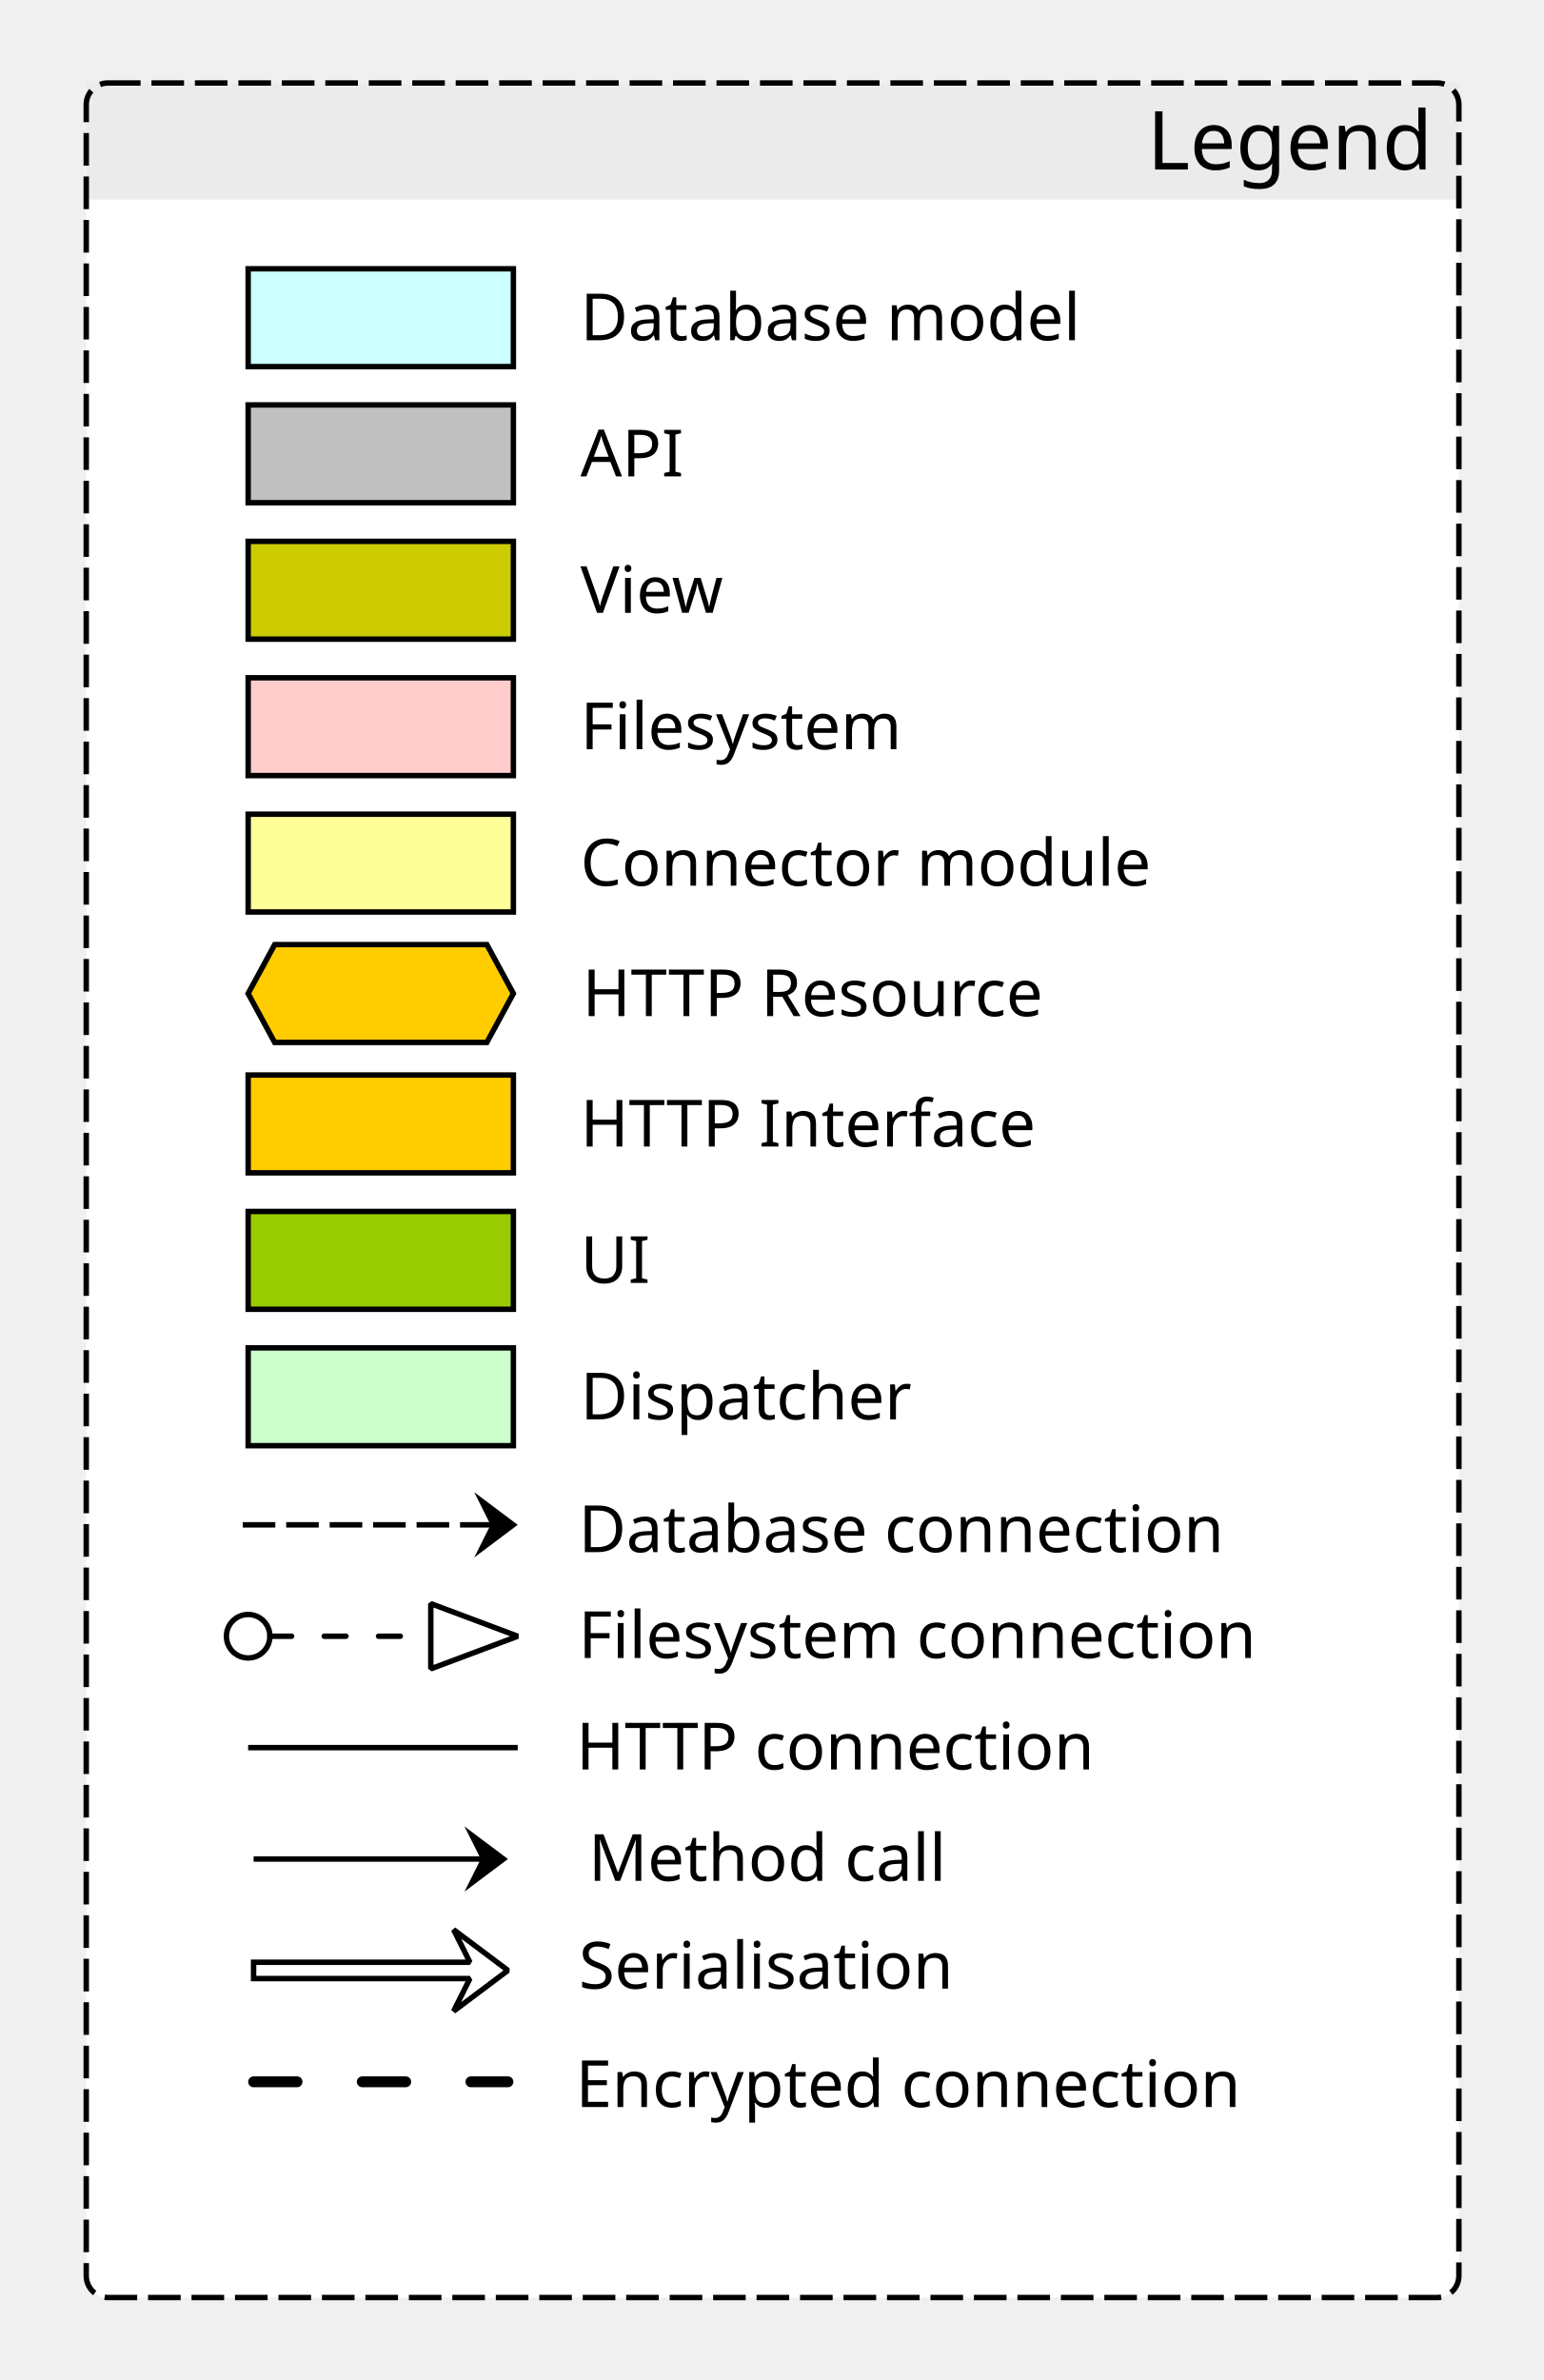
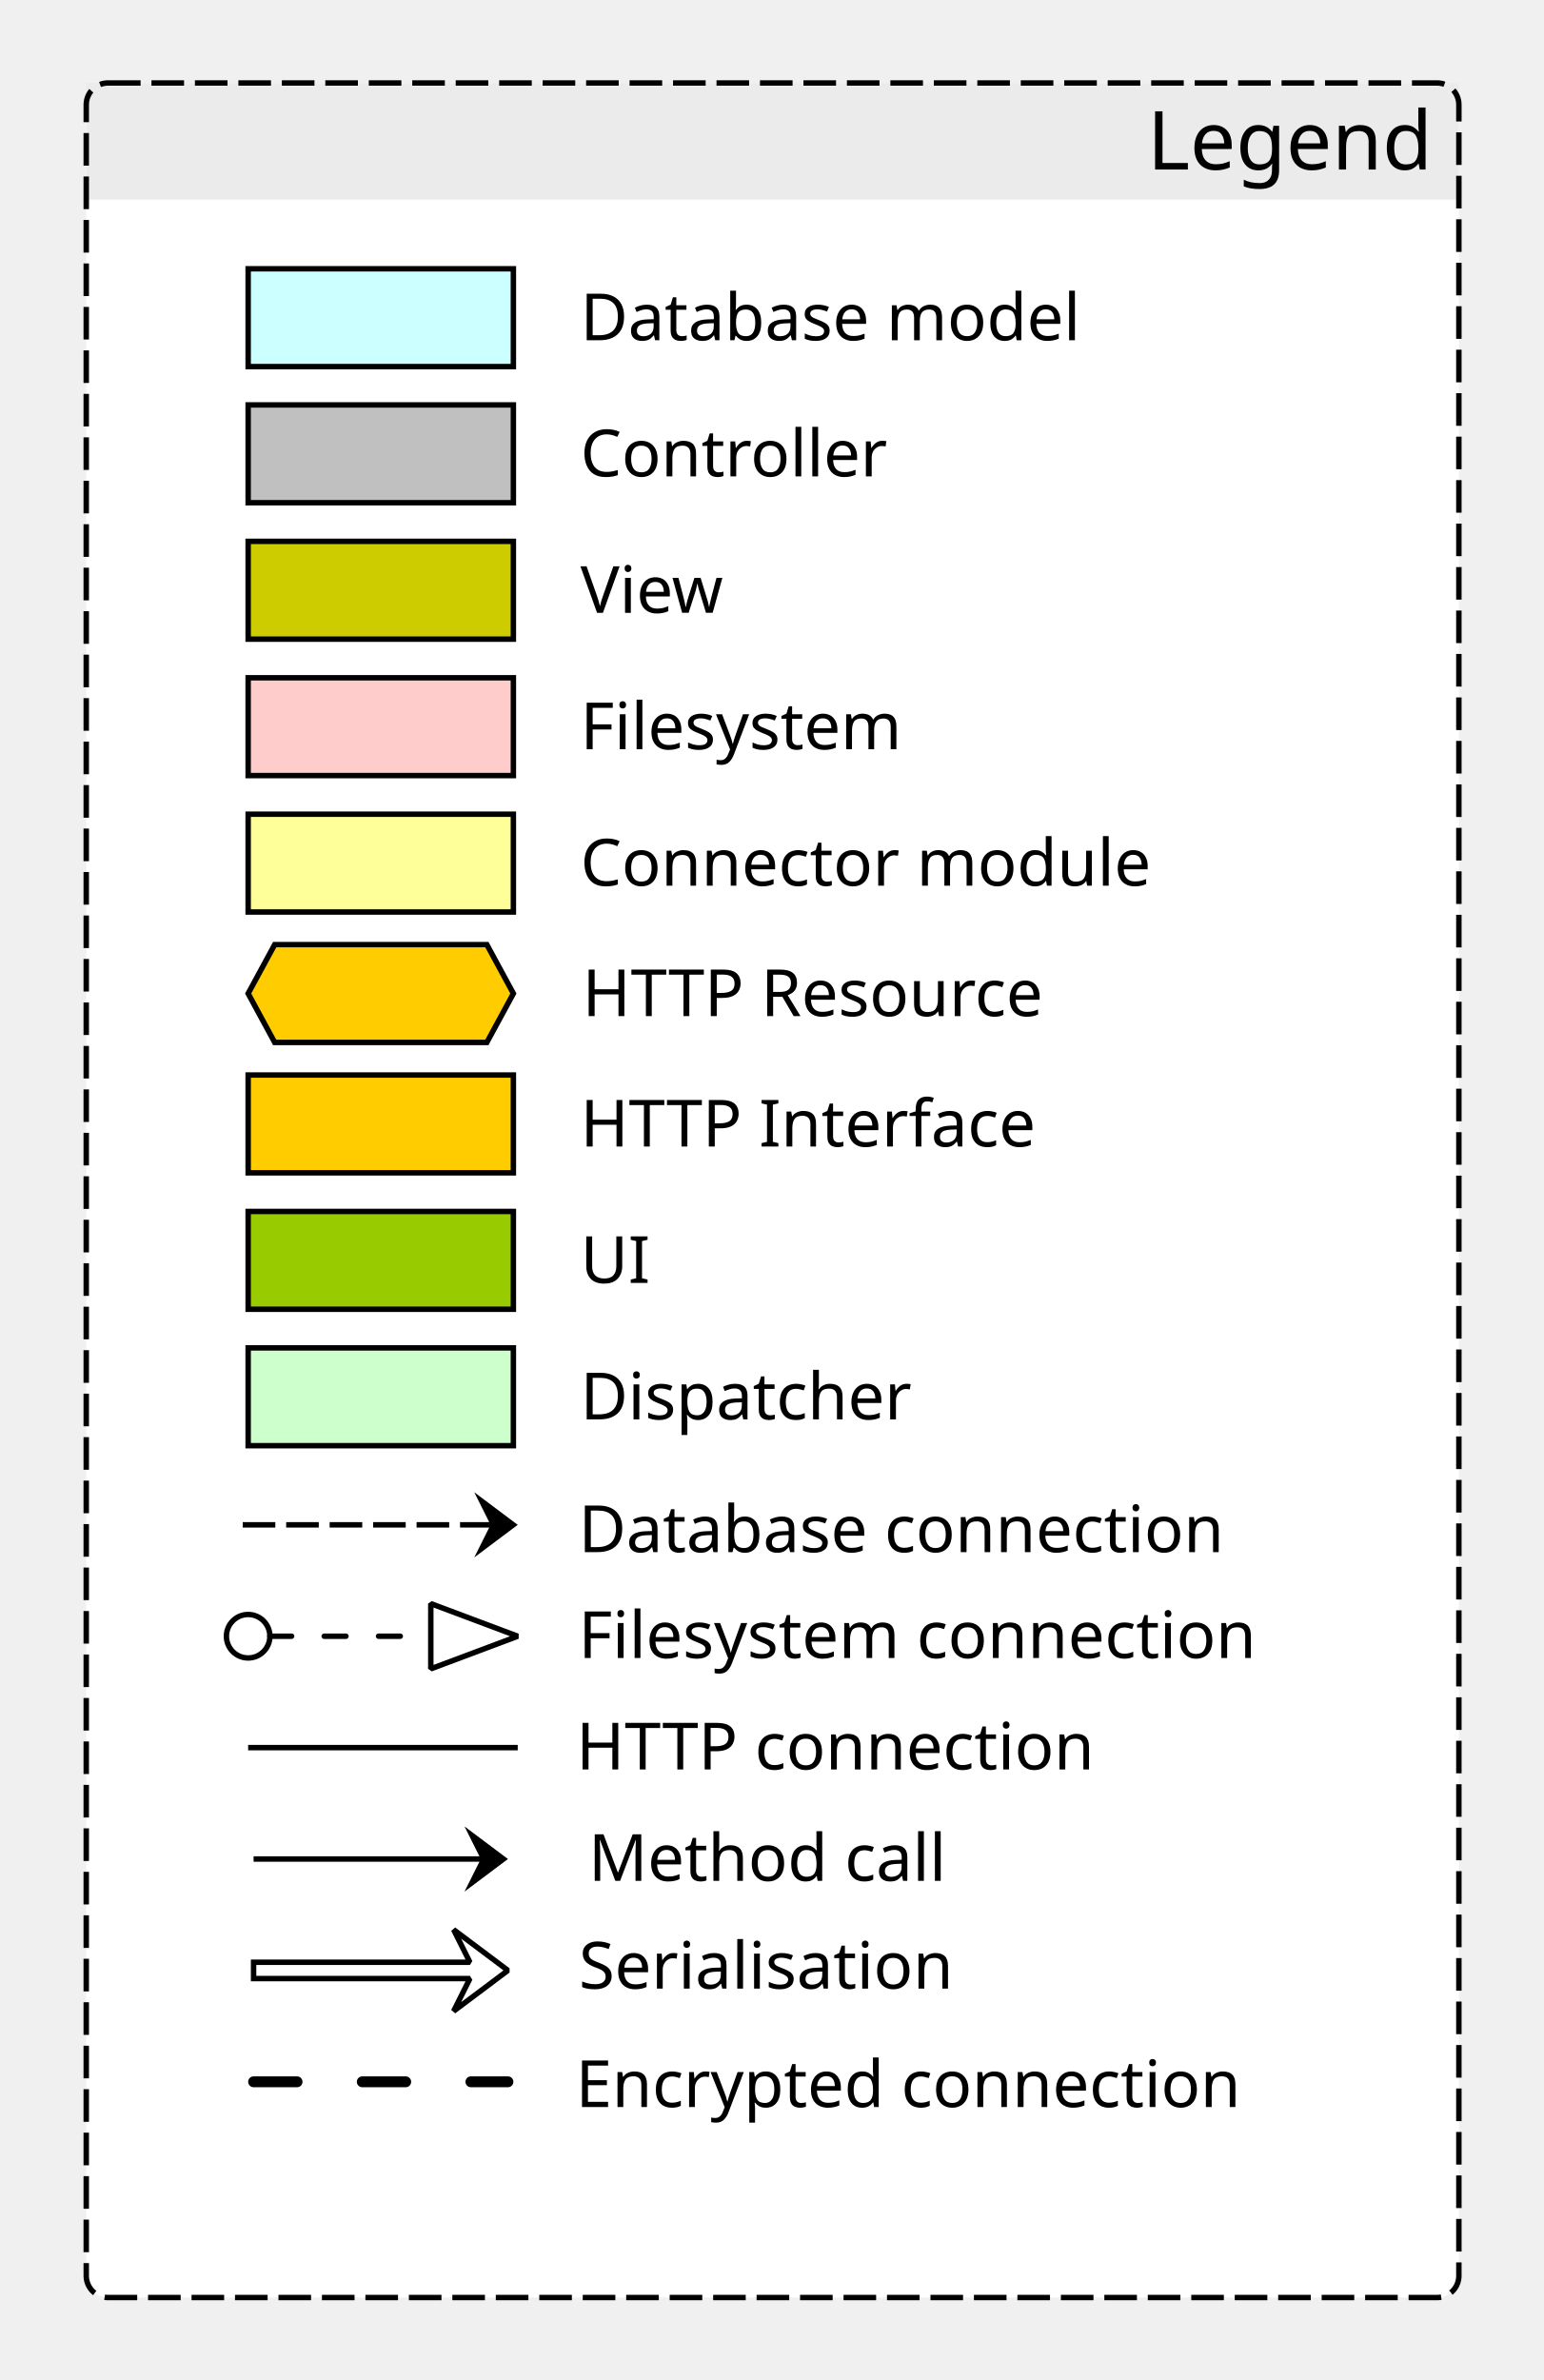
<svg xmlns="http://www.w3.org/2000/svg" fill-opacity="1" color-rendering="auto" color-interpolation="auto" text-rendering="auto" stroke="black" stroke-linecap="square" width="284" stroke-miterlimit="10" shape-rendering="auto" stroke-opacity="1" fill="black" stroke-dasharray="none" font-weight="normal" stroke-width="1" height="438" font-family="'Dialog'" font-style="normal" stroke-linejoin="miter" font-size="12px" stroke-dashoffset="0" image-rendering="auto">
  <defs id="genericDefs" />
  <g>
    <defs id="defs1">
      <clipPath clipPathUnits="userSpaceOnUse" id="clipPath1">
        <path d="M0 0 L284 0 L284 438 L0 438 L0 0 Z" />
      </clipPath>
      <clipPath clipPathUnits="userSpaceOnUse" id="clipPath2">
        <path d="M1303 628 L1587 628 L1587 1066 L1303 1066 L1303 628 Z" />
      </clipPath>
    </defs>
    <g fill="white" text-rendering="geometricPrecision" shape-rendering="geometricPrecision" transform="matrix(1,0,0,1,-1303,-628)" stroke="white">
      <rect x="1318.874" y="643.271" clip-path="url(#clipPath2)" width="252.634" rx="4" ry="4" height="407.55" stroke="none" />
    </g>
    <g fill="rgb(235,235,235)" text-rendering="geometricPrecision" shape-rendering="geometricPrecision" transform="matrix(1,0,0,1,-1303,-628)" stroke="rgb(235,235,235)">
      <rect x="1318.874" width="252.634" height="21.461" y="643.271" clip-path="url(#clipPath2)" stroke="none" />
    </g>
    <g font-size="15px" stroke-linecap="butt" transform="matrix(1,0,0,1,-1303,-628)" text-rendering="geometricPrecision" font-family="sans-serif" shape-rendering="geometricPrecision" stroke-miterlimit="1.45">
      <text x="1514.144" xml:space="preserve" y="659.194" clip-path="url(#clipPath2)" stroke="none">Legend</text>
      <rect x="1318.874" y="643.271" clip-path="url(#clipPath2)" fill="none" width="252.634" stroke-dasharray="6,2" rx="4" ry="4" height="407.55" />
    </g>
    <g fill="rgb(255,204,204)" text-rendering="geometricPrecision" shape-rendering="geometricPrecision" transform="matrix(1,0,0,1,-1303,-628)" stroke="rgb(255,204,204)">
      <rect x="1348.672" width="48.816" height="18" y="752.734" clip-path="url(#clipPath2)" stroke="none" />
    </g>
    <g text-rendering="geometricPrecision" stroke-miterlimit="1.45" shape-rendering="geometricPrecision" transform="matrix(1,0,0,1,-1303,-628)" stroke-linecap="butt">
      <rect fill="none" x="1348.672" width="48.816" height="18" y="752.734" clip-path="url(#clipPath2)" />
      <text x="1409.828" xml:space="preserve" y="765.888" clip-path="url(#clipPath2)" font-family="sans-serif" stroke="none">Filesystem</text>
    </g>
    <g fill="rgb(255,255,153)" text-rendering="geometricPrecision" shape-rendering="geometricPrecision" transform="matrix(1,0,0,1,-1303,-628)" stroke="rgb(255,255,153)">
      <rect x="1348.672" width="48.816" height="18" y="777.841" clip-path="url(#clipPath2)" stroke="none" />
    </g>
    <g text-rendering="geometricPrecision" stroke-miterlimit="1.45" shape-rendering="geometricPrecision" transform="matrix(1,0,0,1,-1303,-628)" stroke-linecap="butt">
      <rect fill="none" x="1348.672" width="48.816" height="18" y="777.841" clip-path="url(#clipPath2)" />
      <text x="1409.828" xml:space="preserve" y="790.995" clip-path="url(#clipPath2)" font-family="sans-serif" stroke="none">Connector module</text>
    </g>
    <g fill="rgb(255,204,0)" text-rendering="geometricPrecision" shape-rendering="geometricPrecision" transform="matrix(1,0,0,1,-1303,-628)" stroke="rgb(255,204,0)">
      <rect x="1348.672" width="48.816" height="18" y="825.841" clip-path="url(#clipPath2)" stroke="none" />
    </g>
    <g text-rendering="geometricPrecision" stroke-miterlimit="1.45" shape-rendering="geometricPrecision" transform="matrix(1,0,0,1,-1303,-628)" stroke-linecap="butt">
      <rect fill="none" x="1348.672" width="48.816" height="18" y="825.841" clip-path="url(#clipPath2)" />
      <text x="1409.828" xml:space="preserve" y="838.995" clip-path="url(#clipPath2)" font-family="sans-serif" stroke="none">HTTP Interface</text>
    </g>
    <g fill="rgb(153,204,0)" text-rendering="geometricPrecision" shape-rendering="geometricPrecision" transform="matrix(1,0,0,1,-1303,-628)" stroke="rgb(153,204,0)">
      <rect x="1348.672" width="48.816" height="18" y="850.949" clip-path="url(#clipPath2)" stroke="none" />
    </g>
    <g text-rendering="geometricPrecision" stroke-miterlimit="1.45" shape-rendering="geometricPrecision" transform="matrix(1,0,0,1,-1303,-628)" stroke-linecap="butt">
      <rect fill="none" x="1348.672" width="48.816" height="18" y="850.949" clip-path="url(#clipPath2)" />
      <text x="1409.828" xml:space="preserve" y="864.103" clip-path="url(#clipPath2)" font-family="sans-serif" stroke="none">UI</text>
    </g>
    <g fill="rgb(204,255,204)" text-rendering="geometricPrecision" shape-rendering="geometricPrecision" transform="matrix(1,0,0,1,-1303,-628)" stroke="rgb(204,255,204)">
      <rect x="1348.672" width="48.816" height="18" y="876.056" clip-path="url(#clipPath2)" stroke="none" />
    </g>
    <g text-rendering="geometricPrecision" stroke-miterlimit="1.45" shape-rendering="geometricPrecision" transform="matrix(1,0,0,1,-1303,-628)" stroke-linecap="butt">
      <rect fill="none" x="1348.672" width="48.816" height="18" y="876.056" clip-path="url(#clipPath2)" />
      <text x="1409.828" xml:space="preserve" y="889.21" clip-path="url(#clipPath2)" font-family="sans-serif" stroke="none">Dispatcher</text>
    </g>
    <g fill="rgb(255,204,0)" text-rendering="geometricPrecision" shape-rendering="geometricPrecision" transform="matrix(1,0,0,1,-1303,-628)" stroke="rgb(255,204,0)">
      <rect x="1346.672" width="1" height="1" y="908.121" clip-path="url(#clipPath2)" stroke="none" />
    </g>
    <g stroke-linecap="butt" transform="matrix(1,0,0,1,-1303,-628)" fill="white" text-rendering="geometricPrecision" shape-rendering="geometricPrecision" stroke="white" stroke-miterlimit="1.45">
      <rect fill="none" x="1346.672" width="1" height="1" y="908.121" clip-path="url(#clipPath2)" />
    </g>
    <g fill="rgb(255,204,0)" text-rendering="geometricPrecision" shape-rendering="geometricPrecision" transform="matrix(1,0,0,1,-1303,-628)" stroke="rgb(255,204,0)">
      <rect x="1398.288" width="1" height="1" y="908.121" clip-path="url(#clipPath2)" stroke="none" />
    </g>
    <g stroke-linecap="butt" transform="matrix(1,0,0,1,-1303,-628)" fill="white" text-rendering="geometricPrecision" shape-rendering="geometricPrecision" stroke="white" stroke-miterlimit="1.45">
      <rect fill="none" x="1398.288" width="1" height="1" y="908.121" clip-path="url(#clipPath2)" />
    </g>
    <g fill="rgb(255,204,0)" text-rendering="geometricPrecision" shape-rendering="geometricPrecision" transform="matrix(1,0,0,1,-1303,-628)" stroke="rgb(255,204,0)">
      <rect x="1347.672" width="1" height="1" y="928.621" clip-path="url(#clipPath2)" stroke="none" />
    </g>
    <g stroke-linecap="butt" transform="matrix(1,0,0,1,-1303,-628)" fill="white" text-rendering="geometricPrecision" shape-rendering="geometricPrecision" stroke="white" stroke-miterlimit="1.45">
      <rect fill="none" x="1347.672" width="1" height="1" y="928.621" clip-path="url(#clipPath2)" />
    </g>
    <g fill="rgb(255,204,0)" text-rendering="geometricPrecision" shape-rendering="geometricPrecision" transform="matrix(1,0,0,1,-1303,-628)" stroke="rgb(255,204,0)">
      <rect x="1398.288" width="1" height="1" y="928.621" clip-path="url(#clipPath2)" stroke="none" />
    </g>
    <g stroke-linecap="butt" transform="matrix(1,0,0,1,-1303,-628)" fill="white" text-rendering="geometricPrecision" shape-rendering="geometricPrecision" stroke="white" stroke-miterlimit="1.45">
      <rect fill="none" x="1398.288" width="1" height="1" y="928.621" clip-path="url(#clipPath2)" />
    </g>
    <g fill="rgb(255,204,0)" text-rendering="geometricPrecision" shape-rendering="geometricPrecision" transform="matrix(1,0,0,1,-1303,-628)" stroke="rgb(255,204,0)">
      <rect x="1347.672" width="1" height="1" y="949.121" clip-path="url(#clipPath2)" stroke="none" />
    </g>
    <g stroke-linecap="butt" transform="matrix(1,0,0,1,-1303,-628)" fill="white" text-rendering="geometricPrecision" shape-rendering="geometricPrecision" stroke="white" stroke-miterlimit="1.45">
      <rect fill="none" x="1347.672" width="1" height="1" y="949.121" clip-path="url(#clipPath2)" />
    </g>
    <g fill="rgb(255,204,0)" text-rendering="geometricPrecision" shape-rendering="geometricPrecision" transform="matrix(1,0,0,1,-1303,-628)" stroke="rgb(255,204,0)">
      <rect x="1398.288" width="1" height="1" y="949.121" clip-path="url(#clipPath2)" stroke="none" />
    </g>
    <g stroke-linecap="butt" transform="matrix(1,0,0,1,-1303,-628)" fill="white" text-rendering="geometricPrecision" shape-rendering="geometricPrecision" stroke="white" stroke-miterlimit="1.45">
      <rect fill="none" x="1398.288" width="1" height="1" y="949.121" clip-path="url(#clipPath2)" />
    </g>
    <g fill="rgb(255,204,0)" text-rendering="geometricPrecision" shape-rendering="geometricPrecision" transform="matrix(1,0,0,1,-1303,-628)" stroke="rgb(255,204,0)">
      <rect x="1348.672" width="1" height="1" y="969.621" clip-path="url(#clipPath2)" stroke="none" />
    </g>
    <g stroke-linecap="butt" transform="matrix(1,0,0,1,-1303,-628)" fill="white" text-rendering="geometricPrecision" shape-rendering="geometricPrecision" stroke="white" stroke-miterlimit="1.45">
      <rect fill="none" x="1348.672" width="1" height="1" y="969.621" clip-path="url(#clipPath2)" />
    </g>
    <g fill="rgb(255,204,0)" text-rendering="geometricPrecision" shape-rendering="geometricPrecision" transform="matrix(1,0,0,1,-1303,-628)" stroke="rgb(255,204,0)">
      <rect x="1396.488" width="1" height="1" y="969.621" clip-path="url(#clipPath2)" stroke="none" />
    </g>
    <g stroke-linecap="butt" transform="matrix(1,0,0,1,-1303,-628)" fill="white" text-rendering="geometricPrecision" shape-rendering="geometricPrecision" stroke="white" stroke-miterlimit="1.45">
      <rect fill="none" x="1396.488" width="1" height="1" y="969.621" clip-path="url(#clipPath2)" />
    </g>
    <g fill="rgb(255,204,0)" text-rendering="geometricPrecision" shape-rendering="geometricPrecision" transform="matrix(1,0,0,1,-1303,-628)" stroke="rgb(255,204,0)">
      <rect x="1348.672" width="1" height="1" y="990.121" clip-path="url(#clipPath2)" stroke="none" />
    </g>
    <g stroke-linecap="butt" transform="matrix(1,0,0,1,-1303,-628)" fill="white" text-rendering="geometricPrecision" shape-rendering="geometricPrecision" stroke="white" stroke-miterlimit="1.45">
      <rect fill="none" x="1348.672" width="1" height="1" y="990.121" clip-path="url(#clipPath2)" />
    </g>
    <g fill="rgb(255,204,0)" text-rendering="geometricPrecision" shape-rendering="geometricPrecision" transform="matrix(1,0,0,1,-1303,-628)" stroke="rgb(255,204,0)">
      <rect x="1396.488" width="1" height="1" y="990.121" clip-path="url(#clipPath2)" stroke="none" />
    </g>
    <g stroke-linecap="butt" transform="matrix(1,0,0,1,-1303,-628)" fill="white" text-rendering="geometricPrecision" shape-rendering="geometricPrecision" stroke="white" stroke-miterlimit="1.45">
      <rect fill="none" x="1396.488" width="1" height="1" y="990.121" clip-path="url(#clipPath2)" />
    </g>
    <g fill="rgb(204,204,0)" text-rendering="geometricPrecision" shape-rendering="geometricPrecision" transform="matrix(1,0,0,1,-1303,-628)" stroke="rgb(204,204,0)">
      <rect x="1348.672" width="48.816" height="18" y="727.626" clip-path="url(#clipPath2)" stroke="none" />
    </g>
    <g text-rendering="geometricPrecision" stroke-miterlimit="1.45" shape-rendering="geometricPrecision" transform="matrix(1,0,0,1,-1303,-628)" stroke-linecap="butt">
      <rect fill="none" x="1348.672" width="48.816" height="18" y="727.626" clip-path="url(#clipPath2)" />
      <text x="1409.828" xml:space="preserve" y="740.78" clip-path="url(#clipPath2)" font-family="sans-serif" stroke="none">View</text>
    </g>
    <g fill="rgb(255,204,0)" text-rendering="geometricPrecision" shape-rendering="geometricPrecision" transform="matrix(1,0,0,1,-1303,-628)" stroke="rgb(255,204,0)">
      <path d="M1348.672 810.841 L1353.554 801.841 L1392.606 801.841 L1397.488 810.841 L1392.606 819.841 L1353.554 819.841 Z" fill-rule="evenodd" clip-path="url(#clipPath2)" stroke="none" />
    </g>
    <g text-rendering="geometricPrecision" stroke-miterlimit="1.45" shape-rendering="geometricPrecision" transform="matrix(1,0,0,1,-1303,-628)" stroke-linecap="butt">
      <path fill="none" d="M1348.672 810.841 L1353.554 801.841 L1392.606 801.841 L1397.488 810.841 L1392.606 819.841 L1353.554 819.841 Z" fill-rule="evenodd" clip-path="url(#clipPath2)" />
      <text x="1410.19" xml:space="preserve" y="814.995" clip-path="url(#clipPath2)" font-family="sans-serif" stroke="none">HTTP Resource</text>
    </g>
    <g fill="rgb(255,204,0)" text-rendering="geometricPrecision" shape-rendering="geometricPrecision" transform="matrix(1,0,0,1,-1303,-628)" stroke="rgb(255,204,0)">
      <rect x="1348.672" width="1" height="1" y="1010.621" clip-path="url(#clipPath2)" stroke="none" />
    </g>
    <g stroke-linecap="butt" transform="matrix(1,0,0,1,-1303,-628)" fill="white" text-rendering="geometricPrecision" shape-rendering="geometricPrecision" stroke="white" stroke-miterlimit="1.45">
      <rect fill="none" x="1348.672" width="1" height="1" y="1010.621" clip-path="url(#clipPath2)" />
    </g>
    <g fill="rgb(255,204,0)" text-rendering="geometricPrecision" shape-rendering="geometricPrecision" transform="matrix(1,0,0,1,-1303,-628)" stroke="rgb(255,204,0)">
      <rect x="1396.488" width="1" height="1" y="1010.621" clip-path="url(#clipPath2)" stroke="none" />
    </g>
    <g stroke-linecap="butt" transform="matrix(1,0,0,1,-1303,-628)" fill="white" text-rendering="geometricPrecision" shape-rendering="geometricPrecision" stroke="white" stroke-miterlimit="1.45">
      <rect fill="none" x="1396.488" width="1" height="1" y="1010.621" clip-path="url(#clipPath2)" />
    </g>
    <g fill="silver" text-rendering="geometricPrecision" shape-rendering="geometricPrecision" transform="matrix(1,0,0,1,-1303,-628)" stroke="silver">
      <rect x="1348.672" width="48.816" height="18" y="702.519" clip-path="url(#clipPath2)" stroke="none" />
    </g>
    <g text-rendering="geometricPrecision" stroke-miterlimit="1.45" shape-rendering="geometricPrecision" transform="matrix(1,0,0,1,-1303,-628)" stroke-linecap="butt">
      <rect fill="none" x="1348.672" width="48.816" height="18" y="702.519" clip-path="url(#clipPath2)" />
-       <text x="1409.828" xml:space="preserve" y="715.673" clip-path="url(#clipPath2)" font-family="sans-serif" stroke="none">API</text>
+       <text x="1409.828" xml:space="preserve" y="715.673" clip-path="url(#clipPath2)" font-family="sans-serif" stroke="none">Controller</text>
    </g>
    <g fill="rgb(204,255,255)" text-rendering="geometricPrecision" shape-rendering="geometricPrecision" transform="matrix(1,0,0,1,-1303,-628)" stroke="rgb(204,255,255)">
      <rect x="1348.672" width="48.816" height="18" y="677.465" clip-path="url(#clipPath2)" stroke="none" />
    </g>
    <g text-rendering="geometricPrecision" stroke-miterlimit="1.45" shape-rendering="geometricPrecision" transform="matrix(1,0,0,1,-1303,-628)" stroke-linecap="butt">
      <rect fill="none" x="1348.672" width="48.816" height="18" y="677.465" clip-path="url(#clipPath2)" />
      <text x="1409.828" xml:space="preserve" y="690.619" clip-path="url(#clipPath2)" font-family="sans-serif" stroke="none">Database model</text>
      <path fill="none" stroke-dasharray="6,2" d="M1347.672 908.621 L1394.288 908.621" clip-path="url(#clipPath2)" />
      <path stroke-dasharray="6,2" d="M1398.288 908.621 L1390.288 902.621 L1393.288 908.621 L1390.288 914.621 Z" clip-path="url(#clipPath2)" stroke="none" />
      <text x="1409.489" xml:space="preserve" y="913.64" clip-path="url(#clipPath2)" font-family="sans-serif" stroke="none">Database connection</text>
      <path fill="none" stroke-dasharray="4,3,0,3" d="M1352.672 929.121 L1383.288 929.121" clip-path="url(#clipPath2)" stroke-linecap="round" />
    </g>
    <g stroke-linecap="round" transform="matrix(1,0,0,1,-1303,-628)" fill-opacity="0" fill="rgb(0,0,0)" text-rendering="geometricPrecision" shape-rendering="geometricPrecision" stroke-dasharray="4,3,0,3" stroke="rgb(0,0,0)" stroke-opacity="0" stroke-miterlimit="1.45">
      <path d="M1344.672 929.121 C1344.672 926.912 1346.463 925.121 1348.672 925.121 C1350.881 925.121 1352.672 926.912 1352.672 929.121 C1352.672 931.331 1350.881 933.121 1348.672 933.121 C1346.463 933.121 1344.672 931.331 1344.672 929.121 Z" stroke="none" clip-path="url(#clipPath2)" />
    </g>
    <g text-rendering="geometricPrecision" stroke-miterlimit="1.45" shape-rendering="geometricPrecision" transform="matrix(1,0,0,1,-1303,-628)" stroke-linecap="butt">
      <path fill="none" d="M1344.672 929.121 C1344.672 926.912 1346.463 925.121 1348.672 925.121 C1350.881 925.121 1352.672 926.912 1352.672 929.121 C1352.672 931.331 1350.881 933.121 1348.672 933.121 C1346.463 933.121 1344.672 931.331 1344.672 929.121 Z" clip-path="url(#clipPath2)" />
    </g>
    <g stroke-linecap="round" transform="matrix(1,0,0,1,-1303,-628)" fill="white" text-rendering="geometricPrecision" shape-rendering="geometricPrecision" stroke-dasharray="4,3,0,3" stroke="white" stroke-miterlimit="1.45">
      <path d="M1398.288 929.121 L1382.288 923.121 L1382.288 935.121 Z" stroke="none" clip-path="url(#clipPath2)" />
    </g>
    <g text-rendering="geometricPrecision" stroke-miterlimit="1.45" shape-rendering="geometricPrecision" transform="matrix(1,0,0,1,-1303,-628)" stroke-linecap="butt">
      <path fill="none" d="M1398.288 929.121 L1382.288 923.121 L1382.288 935.121 Z" clip-path="url(#clipPath2)" />
      <text x="1409.47" xml:space="preserve" y="933.133" clip-path="url(#clipPath2)" font-family="sans-serif" stroke="none">Filesystem connection</text>
      <path fill="none" d="M1348.672 949.621 L1398.288 949.621" clip-path="url(#clipPath2)" />
      <text x="1409.066" xml:space="preserve" y="953.633" clip-path="url(#clipPath2)" font-family="sans-serif" stroke="none">HTTP connection</text>
      <path fill="none" d="M1349.672 970.121 L1392.488 970.121" clip-path="url(#clipPath2)" />
      <path d="M1396.488 970.121 L1388.488 964.121 L1391.488 970.121 L1388.488 976.121 Z" clip-path="url(#clipPath2)" stroke="none" />
      <text x="1411.307" xml:space="preserve" y="974.133" clip-path="url(#clipPath2)" font-family="sans-serif" stroke="none">Method call</text>
    </g>
    <g text-rendering="geometricPrecision" stroke-miterlimit="1.45" shape-rendering="geometricPrecision" transform="matrix(1,0,0,1,-1303,-628)" stroke-linecap="butt">
      <path fill="none" d="M1386.488 983.121 L1389.488 989.121 L1349.672 989.121 L1349.672 992.121 L1389.488 992.121 L1386.488 998.121 L1396.488 990.621 L1386.488 983.121 Z" clip-path="url(#clipPath2)" />
      <text x="1409.54" xml:space="preserve" y="993.974" clip-path="url(#clipPath2)" font-family="sans-serif" stroke="none">Serialisation</text>
    </g>
    <g stroke-linecap="round" transform="matrix(1,0,0,1,-1303,-628)" text-rendering="geometricPrecision" shape-rendering="geometricPrecision" stroke-dasharray="8,6,0,6" stroke-width="2" stroke-miterlimit="1.45">
      <path fill="none" d="M1349.672 1011.121 L1396.488 1011.121" clip-path="url(#clipPath2)" />
    </g>
    <g text-rendering="geometricPrecision" stroke-miterlimit="1.45" shape-rendering="geometricPrecision" font-family="sans-serif" transform="matrix(1,0,0,1,-1303,-628)" stroke-linecap="butt">
      <text x="1408.966" xml:space="preserve" y="1015.766" clip-path="url(#clipPath2)" stroke="none">Encrypted connection</text>
    </g>
  </g>
</svg>
